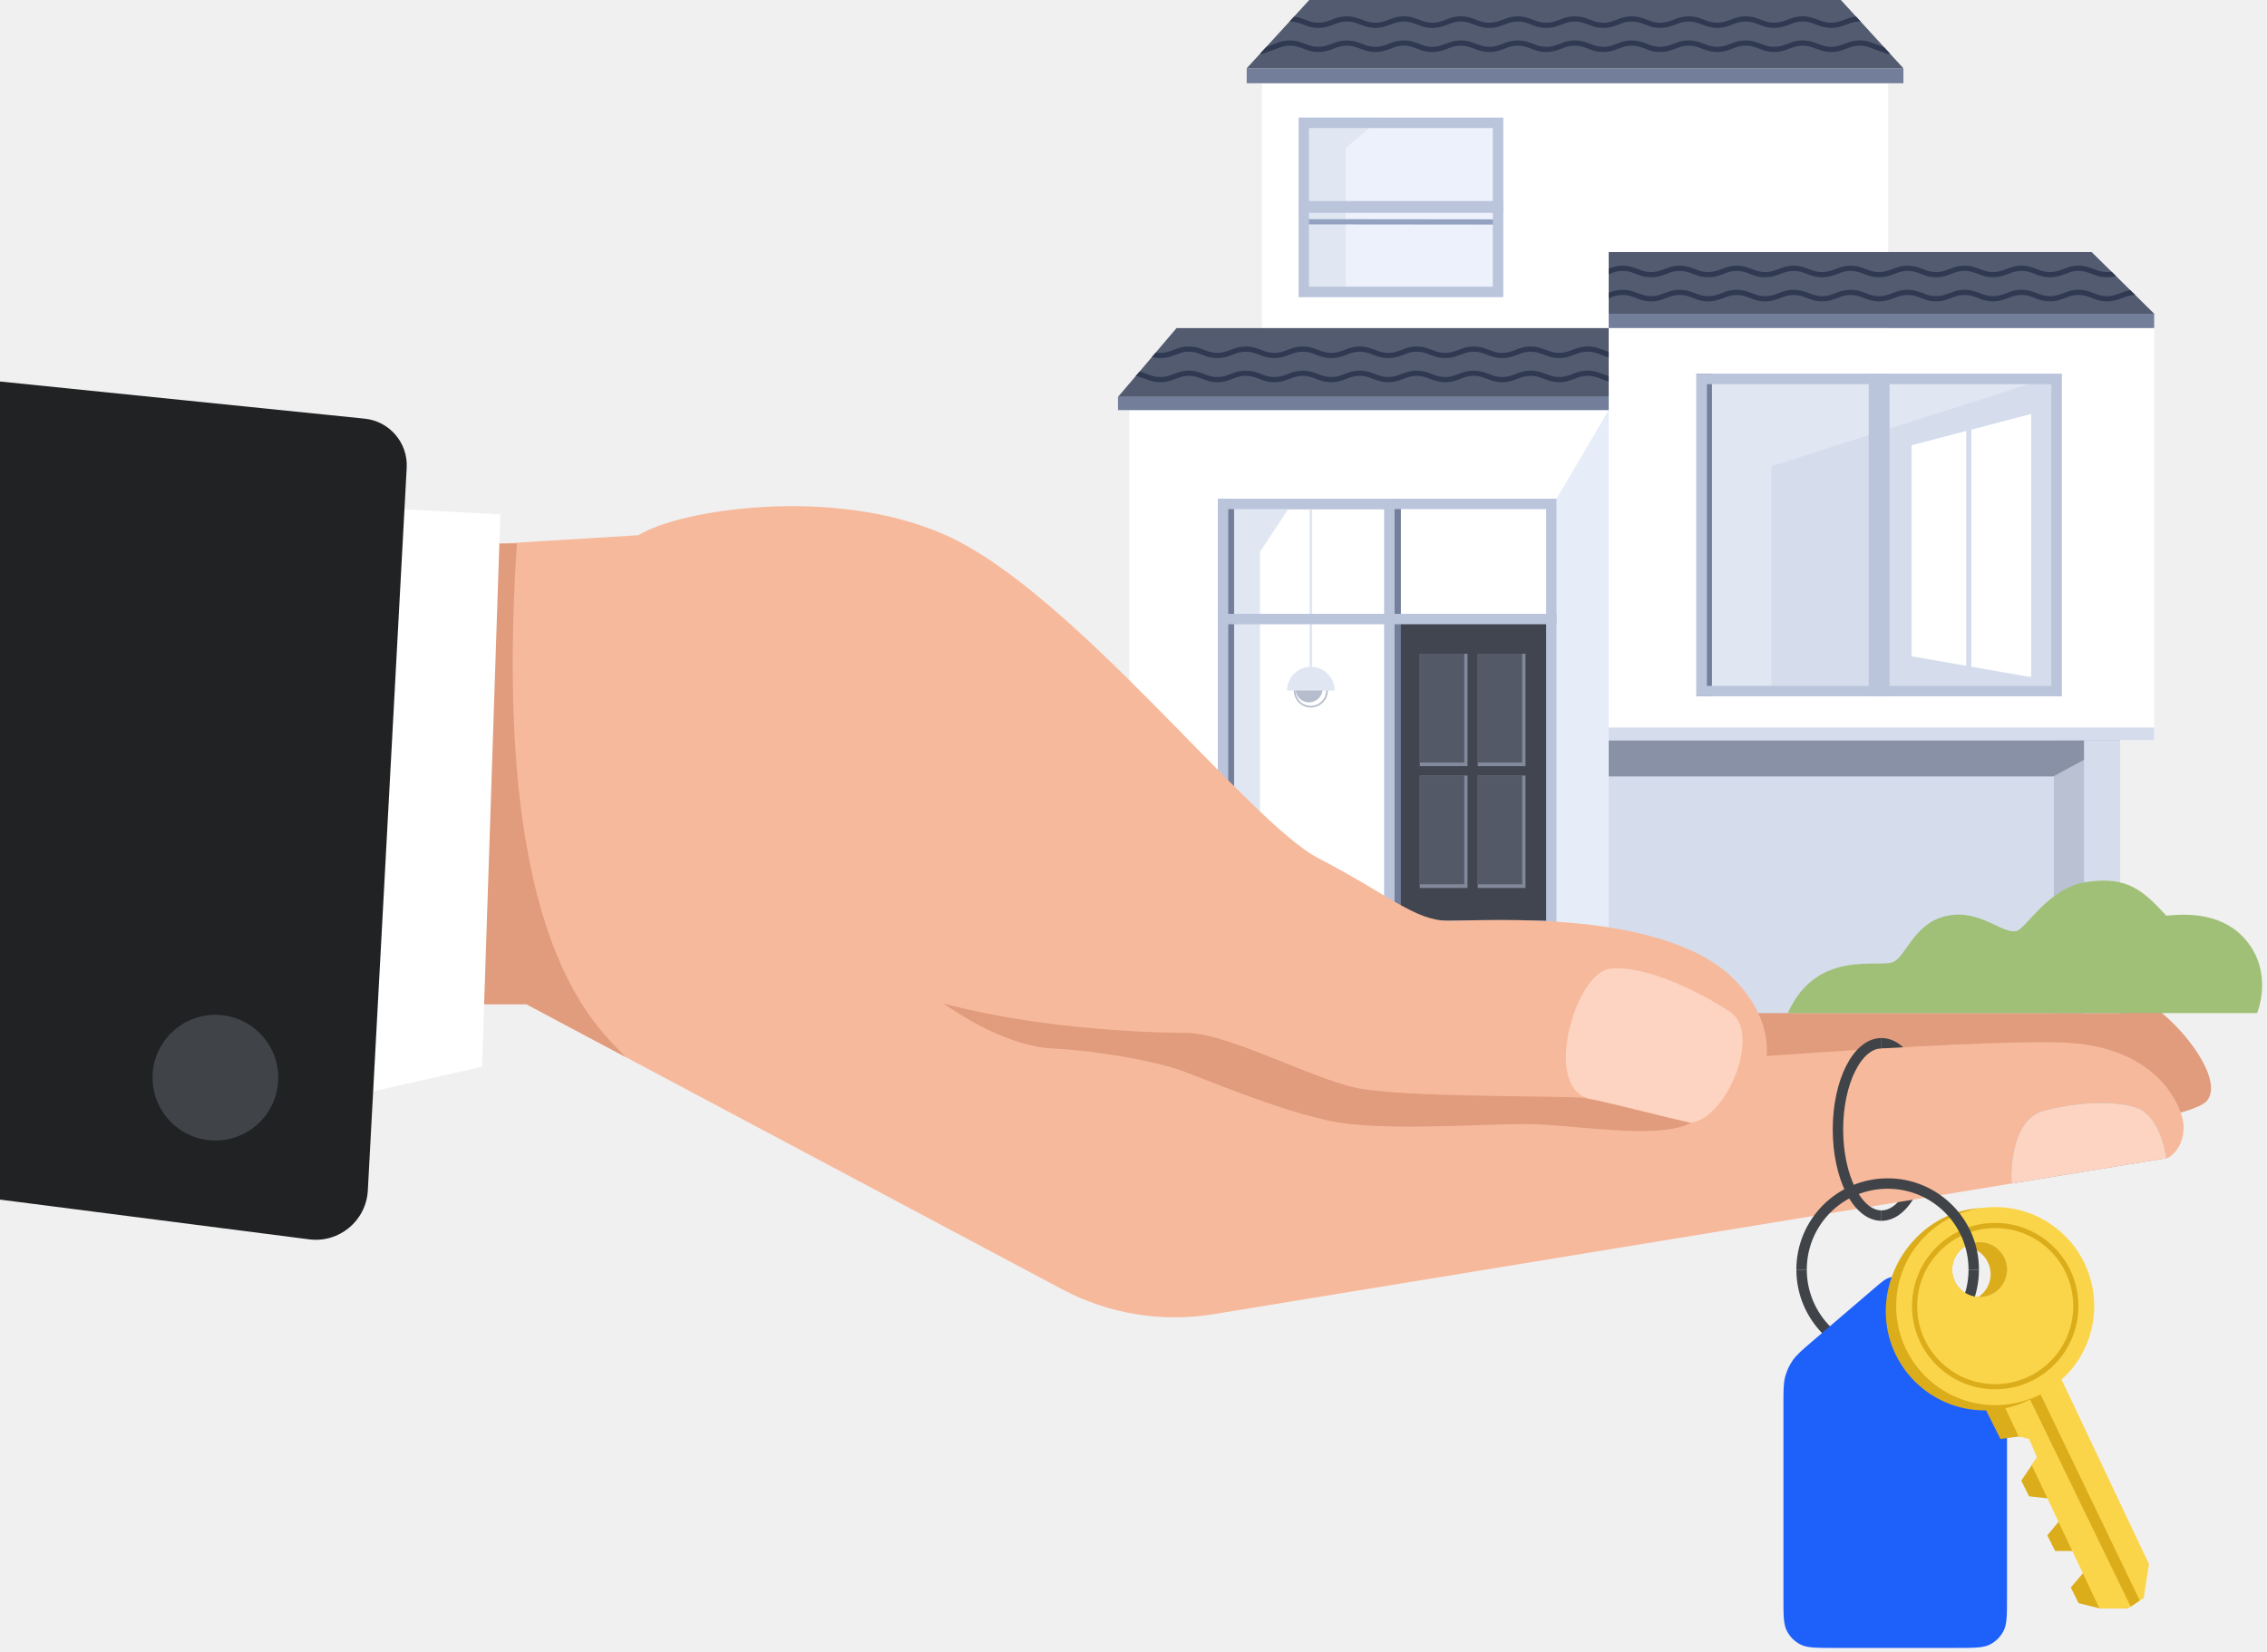
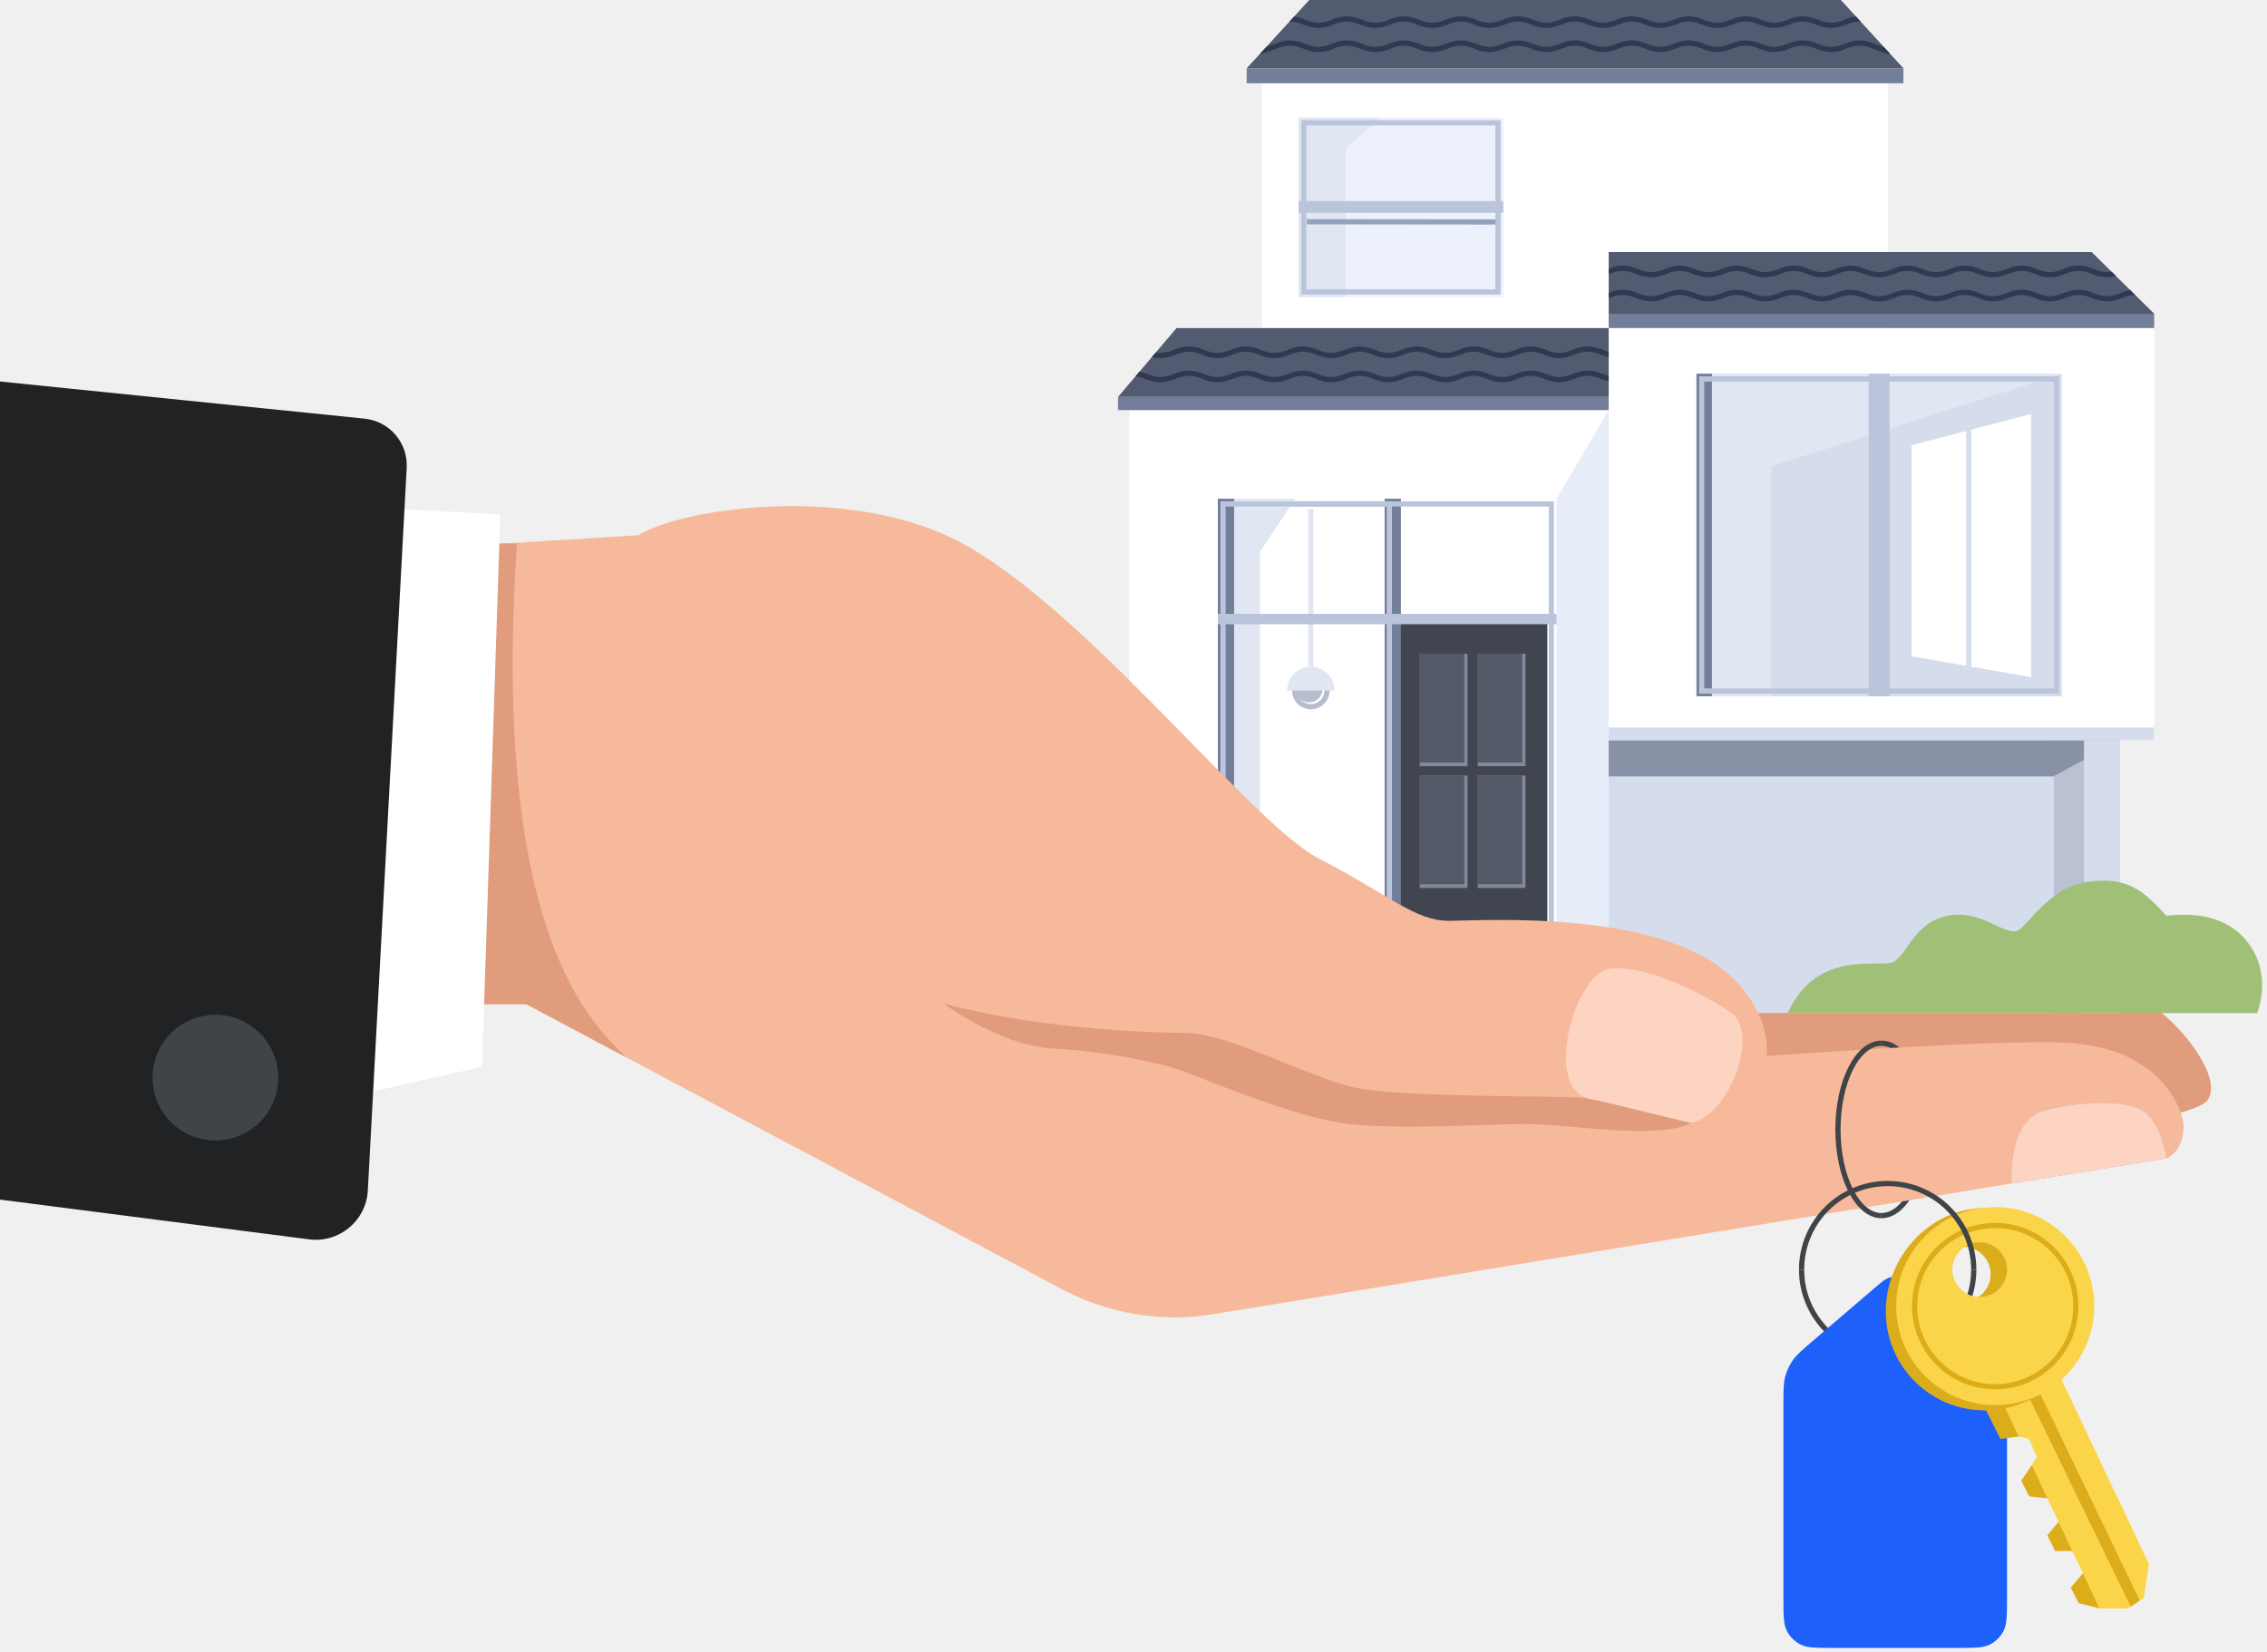
<svg xmlns="http://www.w3.org/2000/svg" width="435" height="317" viewBox="0 0 435 317" fill="none">
  <path d="M407.5 190.21C401.1 188.61 339.167 190.21 309 191.21L317.5 224.71C351.167 221.377 418.5 217.21 423.5 211.21C427.407 206.521 415.5 192.21 407.5 190.21Z" fill="#E09C7C" />
-   <path d="M361.016 233.281C365.624 233.281 369.359 225.876 369.359 216.742C369.359 207.608 365.624 200.203 361.016 200.203" stroke="#404448" stroke-width="2" />
+   <path d="M361.016 233.281C365.624 233.281 369.359 225.876 369.359 216.742C369.359 207.608 365.624 200.203 361.016 200.203" stroke="#404448" strokeWidth="2" />
  <rect width="85.415" height="54.806" transform="matrix(-1 0 0 1 394.097 139.609)" fill="#D5DDED" />
  <rect x="394.097" y="139.609" width="6.777" height="54.806" fill="#B9C1D3" />
  <rect x="216.683" y="78.703" width="92" height="100" fill="#E6ECF8" />
  <rect width="92" height="9.039" transform="matrix(1 0 0 -1 216.683 187.742)" fill="#535B70" />
  <path d="M216.683 78.703H308.683L298.676 95.715V178.703H216.683V78.703Z" fill="white" />
  <rect width="104.668" height="79.102" transform="matrix(-1 0 0 1 413.35 62.9531)" fill="white" />
  <rect width="70.089" height="61.898" transform="matrix(-1 0 0 1 395.62 71.7188)" fill="#D5DDED" />
  <path d="M395.62 71.719H325.531V133.617H339.894V89.465L395.62 71.719Z" fill="#E0E6F2" />
  <rect width="4" height="61.898" transform="matrix(-1 0 0 1 362.576 71.7188)" fill="#BAC5DC" />
  <rect width="2.964" height="61.898" transform="matrix(-1 0 0 1 328.495 71.7188)" fill="#727E9A" />
-   <rect x="-1" y="1" width="68.089" height="59.898" transform="matrix(-1 0 0 1 393.62 71.7188)" stroke="#BAC5DC" stroke-width="2" />
+   <rect x="-1" y="1" width="68.089" height="59.898" transform="matrix(-1 0 0 1 393.62 71.7188)" stroke="#BAC5DC" strokeWidth="2" />
  <path d="M393.978 149H308.683V142.057H406.83L393.978 149Z" fill="#8891A6" />
  <rect width="104.668" height="2.447" transform="matrix(-1 0 0 1 413.35 139.609)" fill="#D5DDED" />
  <rect width="120.146" height="46.98" transform="matrix(1 0 0 -1 242.154 62.9531)" fill="white" />
  <rect width="104.667" height="2.759" transform="matrix(1 0 0 -1 308.683 62.9531)" fill="#727E9A" />
  <path d="M308.683 60.203H413.35L401.35 48.369H308.683V60.203Z" fill="#535B70" />
  <mask id="mask0_41_357" style="mask-type:alpha" maskUnits="userSpaceOnUse" x="308" y="48" width="106" height="13">
    <path d="M308.683 60.203H413.35L401.35 48.369H308.683V60.203Z" fill="#535B70" />
  </mask>
  <g mask="url(#mask0_41_357)">
    <path fill-rule="evenodd" clip-rule="evenodd" d="M389.785 52.319C388.565 51.873 387.226 51.873 386.006 52.319L384.661 52.811C383.22 53.339 381.639 53.339 380.198 52.812L378.852 52.321C377.632 51.876 376.294 51.876 375.075 52.322L373.73 52.814C372.288 53.342 370.705 53.342 369.263 52.814L367.92 52.323C366.7 51.876 365.361 51.876 364.141 52.323L362.797 52.814C361.355 53.342 359.773 53.342 358.331 52.814L356.987 52.323C355.767 51.876 354.428 51.876 353.208 52.323L351.865 52.814C350.423 53.342 348.84 53.342 347.398 52.814L346.055 52.323C344.834 51.876 343.495 51.876 342.275 52.323L340.932 52.814C339.49 53.342 337.907 53.342 336.465 52.814L335.122 52.323C333.902 51.876 332.563 51.876 331.342 52.323L329.999 52.814C328.557 53.342 326.975 53.342 325.533 52.814L324.189 52.323C322.969 51.876 321.63 51.876 320.41 52.323L319.067 52.814C317.624 53.342 316.042 53.342 314.6 52.814L313.257 52.323C312.036 51.876 310.697 51.876 309.477 52.323L308.134 52.814C306.692 53.342 305.109 53.342 303.667 52.814L302.324 52.323C301.104 51.876 299.765 51.876 298.544 52.323L295.14 53.568C294.88 53.663 294.593 53.53 294.498 53.271C294.403 53.011 294.537 52.724 294.796 52.629L298.201 51.383C299.643 50.856 301.225 50.856 302.668 51.383L304.011 51.875C305.231 52.321 306.57 52.321 307.79 51.875L309.134 51.383C310.576 50.856 312.158 50.856 313.6 51.383L314.943 51.875C316.164 52.321 317.503 52.321 318.723 51.875L320.066 51.383C321.508 50.856 323.091 50.856 324.533 51.383L325.876 51.875C327.096 52.321 328.435 52.321 329.656 51.875L330.999 51.383C332.441 50.856 334.023 50.856 335.466 51.383L336.809 51.875C338.029 52.321 339.368 52.321 340.588 51.875L341.932 51.383C343.374 50.856 344.956 50.856 346.398 51.383L347.742 51.875C348.962 52.321 350.301 52.321 351.521 51.875L352.864 51.383C354.306 50.856 355.889 50.856 357.331 51.383L358.674 51.875C359.894 52.321 361.233 52.321 362.454 51.875L363.797 51.383C365.239 50.856 366.822 50.856 368.264 51.383L369.607 51.875C370.827 52.321 372.166 52.321 373.386 51.875L374.731 51.383C376.172 50.856 377.753 50.855 379.195 51.382L380.541 51.873C381.76 52.319 383.098 52.318 384.317 51.872L385.662 51.38C387.104 50.852 388.687 50.852 390.129 51.38L391.472 51.871C392.693 52.318 394.032 52.318 395.252 51.871L396.595 51.38C398.037 50.852 399.62 50.852 401.062 51.38L402.405 51.871C403.625 52.318 404.964 52.318 406.184 51.871L407.528 51.38C408.97 50.852 410.552 50.852 411.994 51.38L415.399 52.626C415.659 52.721 415.792 53.008 415.697 53.267C415.602 53.526 415.315 53.66 415.056 53.565L411.651 52.319C410.431 51.873 409.092 51.873 407.871 52.319L406.528 52.811C405.086 53.338 403.503 53.338 402.061 52.811L400.718 52.319C399.498 51.873 398.159 51.873 396.939 52.319L395.595 52.811C394.153 53.338 392.571 53.338 391.129 52.811L389.785 52.319Z" fill="#2F3951" />
    <path fill-rule="evenodd" clip-rule="evenodd" d="M389.785 56.944C388.565 56.498 387.226 56.498 386.006 56.944L384.661 57.436C383.22 57.964 381.639 57.964 380.198 57.438L378.852 56.946C377.632 56.501 376.294 56.501 375.075 56.947L373.73 57.439C372.288 57.967 370.705 57.967 369.263 57.439L367.92 56.948C366.7 56.501 365.361 56.501 364.141 56.948L362.797 57.439C361.355 57.967 359.773 57.967 358.331 57.439L356.987 56.948C355.767 56.501 354.428 56.501 353.208 56.948L351.865 57.439C350.423 57.967 348.84 57.967 347.398 57.439L346.055 56.948C344.834 56.501 343.495 56.501 342.275 56.948L340.932 57.439C339.49 57.967 337.907 57.967 336.465 57.439L335.122 56.948C333.902 56.501 332.563 56.501 331.342 56.948L329.999 57.439C328.557 57.967 326.975 57.967 325.533 57.439L324.189 56.948C322.969 56.501 321.63 56.501 320.41 56.948L319.067 57.439C317.624 57.967 316.042 57.967 314.6 57.439L313.257 56.948C312.036 56.501 310.697 56.501 309.477 56.948L308.134 57.439C306.692 57.967 305.109 57.967 303.667 57.439L302.324 56.948C301.104 56.501 299.765 56.501 298.544 56.948L295.14 58.193C294.88 58.288 294.593 58.155 294.498 57.896C294.403 57.636 294.537 57.349 294.796 57.254L298.201 56.008C299.643 55.481 301.225 55.481 302.668 56.008L304.011 56.5C305.231 56.946 306.57 56.946 307.79 56.5L309.134 56.008C310.576 55.481 312.158 55.481 313.6 56.008L314.943 56.5C316.164 56.946 317.503 56.946 318.723 56.5L320.066 56.008C321.508 55.481 323.091 55.481 324.533 56.008L325.876 56.5C327.096 56.946 328.435 56.946 329.656 56.5L330.999 56.008C332.441 55.481 334.023 55.481 335.466 56.008L336.809 56.5C338.029 56.946 339.368 56.946 340.588 56.5L341.932 56.008C343.374 55.481 344.956 55.481 346.398 56.008L347.742 56.5C348.962 56.946 350.301 56.946 351.521 56.5L352.864 56.008C354.306 55.481 355.889 55.481 357.331 56.008L358.674 56.5C359.894 56.946 361.233 56.946 362.454 56.5L363.797 56.008C365.239 55.481 366.822 55.481 368.264 56.008L369.607 56.5C370.827 56.946 372.166 56.946 373.386 56.5L374.731 56.008C376.172 55.481 377.753 55.48 379.195 56.007L380.541 56.498C381.76 56.944 383.098 56.943 384.317 56.497L385.662 56.005C387.104 55.477 388.687 55.477 390.129 56.005L391.472 56.496C392.693 56.943 394.032 56.943 395.252 56.496L396.595 56.005C398.037 55.477 399.62 55.477 401.062 56.005L402.405 56.496C403.625 56.943 404.964 56.943 406.184 56.496L407.528 56.005C408.97 55.477 410.552 55.477 411.994 56.005L415.399 57.251C415.659 57.346 415.792 57.633 415.697 57.892C415.602 58.151 415.315 58.285 415.056 58.19L411.651 56.944C410.431 56.498 409.092 56.498 407.871 56.944L406.528 57.436C405.086 57.963 403.503 57.963 402.061 57.436L400.718 56.944C399.498 56.498 398.159 56.498 396.939 56.944L395.595 57.436C394.153 57.963 392.571 57.963 391.129 57.436L389.785 56.944Z" fill="#2F3951" />
  </g>
  <rect width="39.27" height="34.441" transform="matrix(1 0 0 -1 249.175 57.0156)" fill="#ECF1FB" />
  <path d="M249.175 57.016H258.199V28.422L265.093 22.574H249.175V57.016Z" fill="#E0E6F2" />
  <path d="M250.771 42.555L287.783 42.594" stroke="#93A2C0" />
-   <rect x="1" y="-1" width="37.27" height="32.441" transform="matrix(1 0 0 -1 249.175 55.0156)" stroke="#BAC5DC" stroke-width="2" />
+   <rect x="1" y="-1" width="37.27" height="32.441" transform="matrix(1 0 0 -1 249.175 55.0156)" stroke="#BAC5DC" strokeWidth="2" />
  <rect width="39.27" height="2.265" transform="matrix(1 0 0 -1 249.175 40.8438)" fill="#BAC5DC" />
  <rect x="239.221" y="13.109" width="126.012" height="2.868" fill="#727E9A" />
  <path d="M239.221 13.109H365.233L353.233 -0.001H251.221L239.221 13.109Z" fill="#535B70" />
  <path d="M214.523 76.172H308.683V62.963H225.757L214.523 76.172Z" fill="#535B70" />
  <rect width="94.158" height="2.54" transform="matrix(1 0 0 -1 214.525 78.7031)" fill="#727E9A" />
  <rect width="28.368" height="59.742" transform="matrix(-1 0 0 1 296.907 118.961)" fill="#404550" />
  <rect width="9.161" height="21.57" transform="matrix(-1 0 0 1 281.596 125.461)" fill="#82899A" />
  <rect width="9.161" height="21.57" transform="matrix(-1 0 0 1 281.596 148.836)" fill="#82899A" />
  <rect width="9.161" height="21.57" transform="matrix(-1 0 0 1 292.72 125.461)" fill="#82899A" />
  <rect width="9.161" height="21.57" transform="matrix(-1 0 0 1 292.72 148.836)" fill="#82899A" />
  <rect x="265.69" y="95.703" width="3.12" height="83" fill="#727E9A" />
-   <rect x="234.683" y="96.703" width="63" height="81" stroke="#BAC5DC" stroke-width="2" />
+   <rect x="234.683" y="96.703" width="63" height="81" stroke="#BAC5DC" strokeWidth="2" />
  <path d="M233.683 95.703H248.526L241.776 105.889V178.703H236.802H233.683V95.703Z" fill="#E0E6F2" />
  <rect x="233.683" y="95.703" width="3.12" height="83" fill="#727E9A" />
-   <circle cx="251.529" cy="132.522" r="3.097" fill="white" stroke="#B6BDCC" stroke-width="0.319" />
+   <circle cx="251.529" cy="132.522" r="3.097" fill="white" stroke="#B6BDCC" strokeWidth="0.319" />
  <circle cx="251.179" cy="132.174" r="2.612" fill="#B6BDCC" />
  <path d="M256.09 132.52H246.971C246.971 130.002 249.012 127.961 251.53 127.961C254.049 127.961 256.09 130.002 256.09 132.52Z" fill="#E0E6F2" />
-   <path d="M251.529 97.695L251.529 129.943" stroke="#E0E6F2" stroke-width="0.5" stroke-linecap="round" />
-   <rect x="234.683" y="96.703" width="31.913" height="81" stroke="#BAC5DC" stroke-width="2" />
+   <path d="M251.529 97.695L251.529 129.943" stroke="#E0E6F2" strokeWidth="0.5" strokeLinecap="round" />
+   <rect x="234.683" y="96.703" width="31.913" height="81" stroke="#BAC5DC" strokeWidth="2" />
  <rect x="233.683" y="117.797" width="65" height="2" fill="#BAC5DC" />
  <rect width="6.941" height="52.358" transform="matrix(-1 0 0 1 406.83 142.062)" fill="#D5DDED" />
  <rect width="8.529" height="20.859" transform="matrix(-1 0 0 1 280.964 125.461)" fill="#535966" />
  <rect width="8.529" height="20.859" transform="matrix(-1 0 0 1 280.964 148.836)" fill="#535966" />
  <rect width="8.529" height="20.859" transform="matrix(-1 0 0 1 292.088 125.461)" fill="#535966" />
  <rect width="8.529" height="20.859" transform="matrix(-1 0 0 1 292.088 148.836)" fill="#535966" />
  <mask id="mask1_41_357" style="mask-type:alpha" maskUnits="userSpaceOnUse" x="214" y="62" width="95" height="15">
    <path d="M214.523 76.172H308.683V62.963H225.757L214.523 76.172Z" fill="#535B70" />
  </mask>
  <g mask="url(#mask1_41_357)">
    <path fill-rule="evenodd" clip-rule="evenodd" d="M306.535 67.827C305.315 67.381 303.976 67.381 302.756 67.827L301.411 68.319C299.97 68.846 298.389 68.847 296.947 68.32L295.601 67.829C294.382 67.383 293.044 67.384 291.825 67.83L290.48 68.322C289.038 68.85 287.455 68.85 286.013 68.322L284.67 67.831C283.45 67.384 282.111 67.384 280.89 67.831L279.547 68.322C278.105 68.85 276.523 68.85 275.08 68.322L273.737 67.831C272.517 67.384 271.178 67.384 269.958 67.831L268.614 68.322C267.172 68.85 265.59 68.85 264.148 68.322L262.805 67.831C261.584 67.384 260.245 67.384 259.025 67.831L257.682 68.322C256.24 68.85 254.657 68.85 253.215 68.322L251.872 67.831C250.652 67.384 249.313 67.384 248.092 67.831L246.749 68.322C245.307 68.85 243.725 68.85 242.282 68.322L240.939 67.831C239.719 67.384 238.38 67.384 237.16 67.831L235.816 68.322C234.374 68.85 232.792 68.85 231.35 68.322L230.007 67.831C228.786 67.384 227.447 67.384 226.227 67.831L224.884 68.322C223.442 68.85 221.859 68.85 220.417 68.322L219.074 67.831C217.854 67.384 216.515 67.384 215.294 67.831L211.889 69.076L211.546 68.137L214.951 66.891C216.393 66.364 217.975 66.364 219.417 66.891L220.761 67.383C221.981 67.829 223.32 67.829 224.54 67.383L225.883 66.891C227.325 66.364 228.908 66.364 230.35 66.891L231.693 67.383C232.914 67.829 234.253 67.829 235.473 67.383L236.816 66.891C238.258 66.364 239.841 66.364 241.283 66.891L242.626 67.383C243.846 67.829 245.185 67.829 246.406 67.383L247.749 66.891C249.191 66.364 250.773 66.364 252.215 66.891L253.559 67.383C254.779 67.829 256.118 67.829 257.338 67.383L258.681 66.891C260.124 66.364 261.706 66.364 263.148 66.891L264.491 67.383C265.712 67.829 267.051 67.829 268.271 67.383L269.614 66.891C271.056 66.364 272.639 66.364 274.081 66.891L275.424 67.383C276.644 67.829 277.983 67.829 279.204 67.383L280.547 66.891C281.989 66.364 283.571 66.364 285.014 66.891L286.357 67.383C287.577 67.829 288.916 67.829 290.136 67.383L291.481 66.891C292.922 66.364 294.503 66.363 295.945 66.889L297.29 67.381C298.51 67.826 299.848 67.826 301.067 67.38L302.412 66.888C303.854 66.36 305.437 66.36 306.879 66.888L308.222 67.379C309.442 67.826 310.781 67.826 312.002 67.379L313.345 66.888C314.787 66.36 316.369 66.36 317.812 66.888L319.155 67.379C320.375 67.826 321.714 67.826 322.934 67.379L324.277 66.888C325.72 66.36 327.302 66.36 328.744 66.888L332.149 68.134L331.805 69.073L328.401 67.827C327.18 67.381 325.841 67.381 324.621 67.827L323.278 68.319C321.836 68.846 320.253 68.846 318.811 68.319L317.468 67.827C316.248 67.381 314.909 67.381 313.688 67.827L312.345 68.319C310.903 68.846 309.321 68.846 307.878 68.319L306.535 67.827Z" fill="#2F3951" />
    <path fill-rule="evenodd" clip-rule="evenodd" d="M306.535 72.46C305.315 72.013 303.976 72.013 302.756 72.46L301.411 72.952C299.97 73.479 298.389 73.48 296.947 72.953L295.601 72.462C294.382 72.016 293.044 72.016 291.825 72.463L290.48 72.955C289.038 73.482 287.455 73.482 286.013 72.955L284.67 72.463C283.45 72.017 282.111 72.017 280.89 72.463L279.547 72.955C278.105 73.482 276.523 73.482 275.08 72.955L273.737 72.463C272.517 72.017 271.178 72.017 269.958 72.463L268.614 72.955C267.172 73.482 265.59 73.482 264.148 72.955L262.805 72.463C261.584 72.017 260.245 72.017 259.025 72.463L257.682 72.955C256.24 73.482 254.657 73.482 253.215 72.955L251.872 72.463C250.652 72.017 249.313 72.017 248.092 72.463L246.749 72.955C245.307 73.482 243.725 73.482 242.282 72.955L240.939 72.463C239.719 72.017 238.38 72.017 237.16 72.463L235.816 72.955C234.374 73.482 232.792 73.482 231.35 72.955L230.007 72.463C228.786 72.017 227.447 72.017 226.227 72.463L224.884 72.955C223.442 73.482 221.859 73.482 220.417 72.955L219.074 72.463C217.854 72.017 216.515 72.017 215.294 72.463L211.889 73.709L211.546 72.77L214.951 71.524C216.393 70.996 217.975 70.996 219.417 71.524L220.761 72.016C221.981 72.462 223.32 72.462 224.54 72.016L225.883 71.524C227.325 70.996 228.908 70.996 230.35 71.524L231.693 72.016C232.914 72.462 234.253 72.462 235.473 72.016L236.816 71.524C238.258 70.996 239.841 70.996 241.283 71.524L242.626 72.016C243.846 72.462 245.185 72.462 246.406 72.016L247.749 71.524C249.191 70.996 250.773 70.996 252.215 71.524L253.559 72.016C254.779 72.462 256.118 72.462 257.338 72.016L258.681 71.524C260.124 70.996 261.706 70.996 263.148 71.524L264.491 72.016C265.712 72.462 267.051 72.462 268.271 72.016L269.614 71.524C271.056 70.996 272.639 70.996 274.081 71.524L275.424 72.016C276.644 72.462 277.983 72.462 279.204 72.016L280.547 71.524C281.989 70.996 283.571 70.996 285.014 71.524L286.357 72.016C287.577 72.462 288.916 72.462 290.136 72.016L291.481 71.523C292.922 70.996 294.503 70.996 295.945 71.522L297.29 72.014C298.51 72.459 299.848 72.459 301.067 72.013L302.412 71.521C303.854 70.993 305.437 70.993 306.879 71.521L308.222 72.012C309.442 72.459 310.781 72.459 312.002 72.012L313.345 71.521C314.787 70.993 316.369 70.993 317.812 71.521L319.155 72.012C320.375 72.459 321.714 72.459 322.934 72.012L324.277 71.521C325.72 70.993 327.302 70.993 328.744 71.521L332.149 72.766L331.805 73.706L328.401 72.46C327.18 72.013 325.841 72.013 324.621 72.46L323.278 72.951C321.836 73.479 320.253 73.479 318.811 72.951L317.468 72.46C316.248 72.013 314.909 72.013 313.688 72.46L312.345 72.951C310.903 73.479 309.321 73.479 307.878 72.951L306.535 72.46Z" fill="#2F3951" />
  </g>
  <mask id="mask2_41_357" style="mask-type:alpha" maskUnits="userSpaceOnUse" x="239" y="0" width="127" height="14">
    <path d="M239.221 13.109H365.233L353.233 -0.001H251.221L239.221 13.109Z" fill="#535B70" />
  </mask>
  <g mask="url(#mask2_41_357)">
    <path fill-rule="evenodd" clip-rule="evenodd" d="M336.857 4.468C335.637 4.021 334.298 4.021 333.078 4.468L331.733 4.96C330.292 5.487 328.711 5.487 327.27 4.961L325.924 4.469C324.704 4.024 323.366 4.024 322.147 4.47L320.802 4.963C319.36 5.49 317.777 5.49 316.335 4.963L314.992 4.471C313.772 4.025 312.433 4.025 311.213 4.471L309.869 4.963C308.427 5.49 306.845 5.49 305.403 4.963L304.059 4.471C302.839 4.025 301.5 4.025 300.28 4.471L298.937 4.963C297.495 5.49 295.912 5.49 294.47 4.963L293.127 4.471C291.906 4.025 290.567 4.025 289.347 4.471L288.004 4.963C286.562 5.49 284.979 5.49 283.537 4.963L282.194 4.471C280.974 4.025 279.635 4.025 278.415 4.471L277.071 4.963C275.629 5.49 274.047 5.49 272.605 4.963L271.261 4.471C270.041 4.025 268.702 4.025 267.482 4.471L266.139 4.963C264.697 5.49 263.114 5.49 261.672 4.963L260.329 4.471C259.108 4.025 257.769 4.025 256.549 4.471L255.206 4.963C253.764 5.49 252.181 5.49 250.739 4.963L249.396 4.471C248.176 4.025 246.837 4.025 245.616 4.471L242.212 5.717C241.952 5.812 241.665 5.678 241.57 5.419C241.475 5.16 241.609 4.873 241.868 4.778L245.273 3.532C246.715 3.004 248.297 3.004 249.74 3.532L251.083 4.023C252.303 4.47 253.642 4.47 254.862 4.023L256.206 3.532C257.648 3.004 259.23 3.004 260.672 3.532L262.015 4.023C263.236 4.47 264.575 4.47 265.795 4.023L267.138 3.532C268.58 3.004 270.163 3.004 271.605 3.532L272.948 4.023C274.168 4.47 275.507 4.47 276.728 4.023L278.071 3.532C279.513 3.004 281.096 3.004 282.538 3.532L283.881 4.023C285.101 4.47 286.44 4.47 287.66 4.023L289.004 3.532C290.446 3.004 292.028 3.004 293.47 3.532L294.814 4.023C296.034 4.47 297.373 4.47 298.593 4.023L299.936 3.532C301.378 3.004 302.961 3.004 304.403 3.532L305.746 4.023C306.967 4.47 308.305 4.47 309.526 4.023L310.869 3.532C312.311 3.004 313.894 3.004 315.336 3.532L316.679 4.023C317.899 4.47 319.238 4.47 320.458 4.023L321.803 3.531C323.244 3.004 324.825 3.004 326.267 3.53L327.613 4.022C328.832 4.467 330.17 4.467 331.389 4.021L332.734 3.529C334.176 3.001 335.759 3.001 337.201 3.529L338.544 4.02C339.765 4.466 341.104 4.466 342.324 4.02L343.667 3.529C345.109 3.001 346.692 3.001 348.134 3.529L349.477 4.02C350.697 4.466 352.036 4.466 353.257 4.02L354.6 3.529C356.042 3.001 357.624 3.001 359.066 3.529L362.471 4.774C362.731 4.869 362.864 5.156 362.769 5.416C362.674 5.675 362.387 5.808 362.128 5.713L358.723 4.468C357.503 4.021 356.164 4.021 354.943 4.468L353.6 4.959C352.158 5.487 350.576 5.487 349.133 4.959L347.79 4.468C346.57 4.021 345.231 4.021 344.011 4.468L342.667 4.959C341.225 5.487 339.643 5.487 338.201 4.959L336.857 4.468Z" fill="#2F3951" />
    <path fill-rule="evenodd" clip-rule="evenodd" d="M336.857 9.093C335.637 8.646 334.298 8.646 333.078 9.093L331.733 9.585C330.292 10.112 328.711 10.112 327.27 9.586L325.924 9.094C324.704 8.649 323.366 8.649 322.147 9.095L320.802 9.588C319.36 10.115 317.777 10.115 316.335 9.588L314.992 9.096C313.772 8.65 312.433 8.65 311.213 9.096L309.869 9.588C308.427 10.115 306.845 10.115 305.403 9.588L304.059 9.096C302.839 8.65 301.5 8.65 300.28 9.096L298.937 9.588C297.495 10.115 295.912 10.115 294.47 9.588L293.127 9.096C291.906 8.65 290.567 8.65 289.347 9.096L288.004 9.588C286.562 10.115 284.979 10.115 283.537 9.588L282.194 9.096C280.974 8.65 279.635 8.65 278.415 9.096L277.071 9.588C275.629 10.115 274.047 10.115 272.605 9.588L271.261 9.096C270.041 8.65 268.702 8.65 267.482 9.096L266.139 9.588C264.697 10.115 263.114 10.115 261.672 9.588L260.329 9.096C259.108 8.65 257.769 8.65 256.549 9.096L255.206 9.588C253.764 10.115 252.181 10.115 250.739 9.588L249.396 9.096C248.176 8.65 246.837 8.65 245.616 9.096L242.212 10.342C241.952 10.437 241.665 10.303 241.57 10.044C241.475 9.785 241.609 9.498 241.868 9.403L245.273 8.157C246.715 7.629 248.297 7.629 249.74 8.157L251.083 8.648C252.303 9.095 253.642 9.095 254.862 8.648L256.206 8.157C257.648 7.629 259.23 7.629 260.672 8.157L262.015 8.648C263.236 9.095 264.575 9.095 265.795 8.648L267.138 8.157C268.58 7.629 270.163 7.629 271.605 8.157L272.948 8.648C274.168 9.095 275.507 9.095 276.728 8.648L278.071 8.157C279.513 7.629 281.096 7.629 282.538 8.157L283.881 8.648C285.101 9.095 286.44 9.095 287.66 8.648L289.004 8.157C290.446 7.629 292.028 7.629 293.47 8.157L294.814 8.648C296.034 9.095 297.373 9.095 298.593 8.648L299.936 8.157C301.378 7.629 302.961 7.629 304.403 8.157L305.746 8.648C306.967 9.095 308.305 9.095 309.526 8.648L310.869 8.157C312.311 7.629 313.894 7.629 315.336 8.157L316.679 8.648C317.899 9.095 319.238 9.095 320.458 8.648L321.803 8.156C323.244 7.629 324.825 7.629 326.267 8.155L327.613 8.647C328.832 9.092 330.17 9.092 331.389 8.646L332.734 8.154C334.176 7.626 335.759 7.626 337.201 8.154L338.544 8.645C339.765 9.091 341.104 9.091 342.324 8.645L343.667 8.154C345.109 7.626 346.692 7.626 348.134 8.154L349.477 8.645C350.697 9.091 352.036 9.091 353.257 8.645L354.6 8.154C356.042 7.626 357.624 7.626 359.066 8.154L362.471 9.399C362.731 9.494 362.864 9.781 362.769 10.041C362.674 10.3 362.387 10.433 362.128 10.338L358.723 9.093C357.503 8.646 356.164 8.646 354.943 9.093L353.6 9.584C352.158 10.112 350.576 10.112 349.133 9.584L347.79 9.093C346.57 8.646 345.231 8.646 344.011 9.093L342.667 9.584C341.225 10.112 339.643 10.112 338.201 9.584L336.857 9.093Z" fill="#2F3951" />
  </g>
  <path d="M366.814 85.445L389.739 79.445V129.945L366.814 125.945V85.445Z" fill="white" />
  <rect x="377.28" y="81.648" width="0.997" height="47.055" fill="#D5DDED" />
  <path d="M400.574 169.222C408.133 168.172 411.143 170.781 415.693 175.732C421.146 175.12 427.945 175.659 431.934 181.728C435.922 187.798 433.098 194.421 433.098 194.421L343.038 194.421C348.707 181.822 360.887 185.951 363.406 184.551C365.926 183.151 367.396 176.992 373.696 175.732C379.995 174.472 384.195 179.302 386.925 178.672C388.778 178.244 393.014 170.272 400.574 169.222Z" fill="#A0C077" />
  <path d="M101 192.711H90L89 104.711L194.25 155.211L299.5 205.711C327.333 203.378 384.4 199.011 398 200.211C415 201.711 419 213.211 419 216.211C419 219.211 417.667 221.211 416 222.211L232.83 252.201C222.886 253.829 212.682 252.147 203.787 247.413L101 192.711Z" fill="#F7B99C" />
  <path fill-rule="evenodd" clip-rule="evenodd" d="M415.693 222.261L386.005 227.122C385.734 223.15 386.541 214.775 392 213.215C399 211.215 408.22 211.121 411.239 213.214C414.164 215.243 415.321 219.855 415.693 222.261Z" fill="#A2ABC0" />
  <path fill-rule="evenodd" clip-rule="evenodd" d="M415.693 222.261L386.005 227.122C385.734 223.15 386.541 214.775 392 213.215C399 211.215 408.22 211.121 411.239 213.214C414.164 215.243 415.321 219.855 415.693 222.261Z" fill="#FDD4C1" />
  <path d="M202 201.212C193.5 200.764 184.5 195.045 180.5 192.212C186.9 183.812 264.5 198.378 302.5 206.712C311.833 209.545 329.2 213.311 324 215.712C317.5 218.712 301.062 215.712 293 215.712C284.5 215.712 269.5 216.816 259 215.712C248.5 214.607 230.5 206.712 226 205.212C221.5 203.712 211.5 201.712 202 201.212Z" fill="#E09C7C" />
  <path d="M122.5 102.709L90 104.709L168.5 188.209C188.5 197.209 219.5 198.209 227.5 198.209C235.5 198.209 251 206.709 260 208.709C269 210.709 300 210.209 304 210.709C308 211.209 324 215.709 328.5 216.209C333 216.709 346.585 203.304 333.5 188.709C320.5 174.209 284.5 176.709 278 176.709C271.5 176.709 266.5 171.709 253 164.709C239.5 157.709 206 113.71 181.5 102.711C160.264 93.176 130.5 97.709 122.5 102.709Z" fill="#F7B99C" />
  <path fill-rule="evenodd" clip-rule="evenodd" d="M324.441 215.456C324.465 215.453 324.489 215.449 324.513 215.446C331.513 214.446 338 198.21 332 194.21C326 190.21 315.583 185.17 308.98 185.899C302.377 186.628 296.236 207.759 304.327 210.629C304.327 210.629 304.495 210.703 304.802 210.833C306.999 211.219 311.025 212.214 315.208 213.247C318.451 214.049 321.789 214.874 324.441 215.456Z" fill="#FDD4C1" />
  <path fill-rule="evenodd" clip-rule="evenodd" d="M90 192.715H101L120.096 202.878C120.022 202.796 119.942 202.712 119.857 202.625C119.661 202.425 119.453 202.215 119.234 201.994C112.363 195.068 94.376 176.936 99.19 104.312H92.365L89.601 157.632L90 192.715Z" fill="#E09C7C" />
  <path d="M96 98.711L67 97.211L50.5 214.211L92.5 204.711L96 98.711Z" fill="white" />
  <path d="M69.965 80.341L0 73.211V230.211L59.318 237.838C65.085 238.579 70.266 234.263 70.579 228.456L78.039 89.778C78.297 84.982 74.743 80.828 69.965 80.341Z" fill="#202224" />
  <circle cx="41.33" cy="206.809" r="12.059" fill="#404448" />
-   <path d="M378.73 243.641C378.73 252.763 371.335 260.159 362.212 260.159C353.089 260.159 345.694 252.763 345.694 243.641" stroke="#404448" stroke-width="2" />
+   <path d="M378.73 243.641C378.73 252.763 371.335 260.159 362.212 260.159C353.089 260.159 345.694 252.763 345.694 243.641" stroke="#404448" strokeWidth="2" />
  <path d="M342.212 269.519C342.212 266.81 342.212 265.456 342.545 264.198C342.84 263.084 343.325 262.029 343.98 261.08C344.719 260.008 345.747 259.128 347.804 257.366L359.554 247.303C361.036 246.034 361.777 245.4 362.608 245.159C363.34 244.946 364.117 244.947 364.849 245.162C365.679 245.406 366.418 246.043 367.896 247.317L379.557 257.368C381.6 259.129 382.621 260.01 383.355 261.079C384.005 262.026 384.487 263.078 384.78 264.188C385.11 265.442 385.11 266.79 385.11 269.488V306.645C385.11 310.006 385.11 311.686 384.456 312.969C383.881 314.098 382.963 315.016 381.834 315.591C380.551 316.245 378.871 316.245 375.51 316.245H351.812C348.452 316.245 346.771 316.245 345.488 315.591C344.359 315.016 343.441 314.098 342.866 312.969C342.212 311.686 342.212 310.006 342.212 306.645V269.519Z" fill="#1E60FA" />
  <path d="M383.848 276.148L380.848 270.148L389.348 266.148L408.348 304.648V308.655H402.859L398.848 307.648L397.348 304.648L400.348 301.148L399.848 297.648H394.348L392.848 294.648L395.63 291.271L393.848 287.648L389.348 287.148L387.848 284.148L389.878 281.14L391.056 279.51L391.348 276.148L387.352 275.677L383.848 276.148Z" fill="#DCAD1B" />
  <path d="M412.348 300.148L394.348 262.148L382.848 266.148L387.348 275.648L389.348 276.148L390.848 279.648L389.848 281.148L402.848 308.648H408.348L411.348 306.648L412.348 300.148Z" fill="#FBD549" />
  <path fill-rule="evenodd" clip-rule="evenodd" d="M380.848 270.659C391.341 270.659 399.848 262.152 399.848 251.659C399.848 241.165 391.341 231.836 380.848 231.836C370.354 231.836 361.848 241.165 361.848 251.659C361.848 262.152 370.354 270.659 380.848 270.659ZM379.848 248.916C382.754 248.916 385.11 246.56 385.11 243.653C385.11 240.747 382.754 238.391 379.848 238.391C376.941 238.391 374.585 240.747 374.585 243.653C374.585 246.56 376.941 248.916 379.848 248.916Z" fill="#DCAD1B" />
  <path fill-rule="evenodd" clip-rule="evenodd" d="M382.848 269.648C393.341 269.648 401.848 261.142 401.848 250.648C401.848 240.155 393.341 231.648 382.848 231.648C372.354 231.648 363.848 240.155 363.848 250.648C363.848 261.142 372.354 269.648 382.848 269.648ZM379.848 248.908C382.754 248.908 385.11 246.552 385.11 243.646C385.11 240.739 382.754 238.383 379.848 238.383C376.941 238.383 374.585 240.739 374.585 243.646C374.585 246.552 376.941 248.908 379.848 248.908Z" fill="#FBD549" />
  <circle cx="382.848" cy="250.65" r="15.47" stroke="#DCAD1B" />
  <path fill-rule="evenodd" clip-rule="evenodd" d="M379.848 248.908C382.754 248.908 385.11 246.552 385.11 243.646C385.11 240.739 382.754 238.383 379.848 238.383C378.77 238.383 377.768 238.707 376.934 239.263C379.735 239.382 381.969 241.69 381.969 244.521C381.969 246.349 381.036 247.96 379.621 248.903C379.696 248.907 379.772 248.908 379.848 248.908Z" fill="#DCAD1B" />
  <path d="M389.529 268.57L391.556 267.602L410.591 307.155L408.84 308.315L389.529 268.57Z" fill="#DCAD1B" />
-   <path d="M378.73 243.643C378.73 234.52 371.335 227.125 362.212 227.125C353.089 227.125 345.694 234.52 345.694 243.643" stroke="#404448" stroke-width="2" />
-   <path d="M361.016 233.281C356.409 233.281 352.673 225.876 352.673 216.742C352.673 207.608 356.409 200.203 361.016 200.203" stroke="#404448" stroke-width="2" />
+   <path d="M378.73 243.643C378.73 234.52 371.335 227.125 362.212 227.125C353.089 227.125 345.694 234.52 345.694 243.643" stroke="#404448" strokeWidth="2" />
+   <path d="M361.016 233.281C356.409 233.281 352.673 225.876 352.673 216.742C352.673 207.608 356.409 200.203 361.016 200.203" stroke="#404448" strokeWidth="2" />
</svg>
